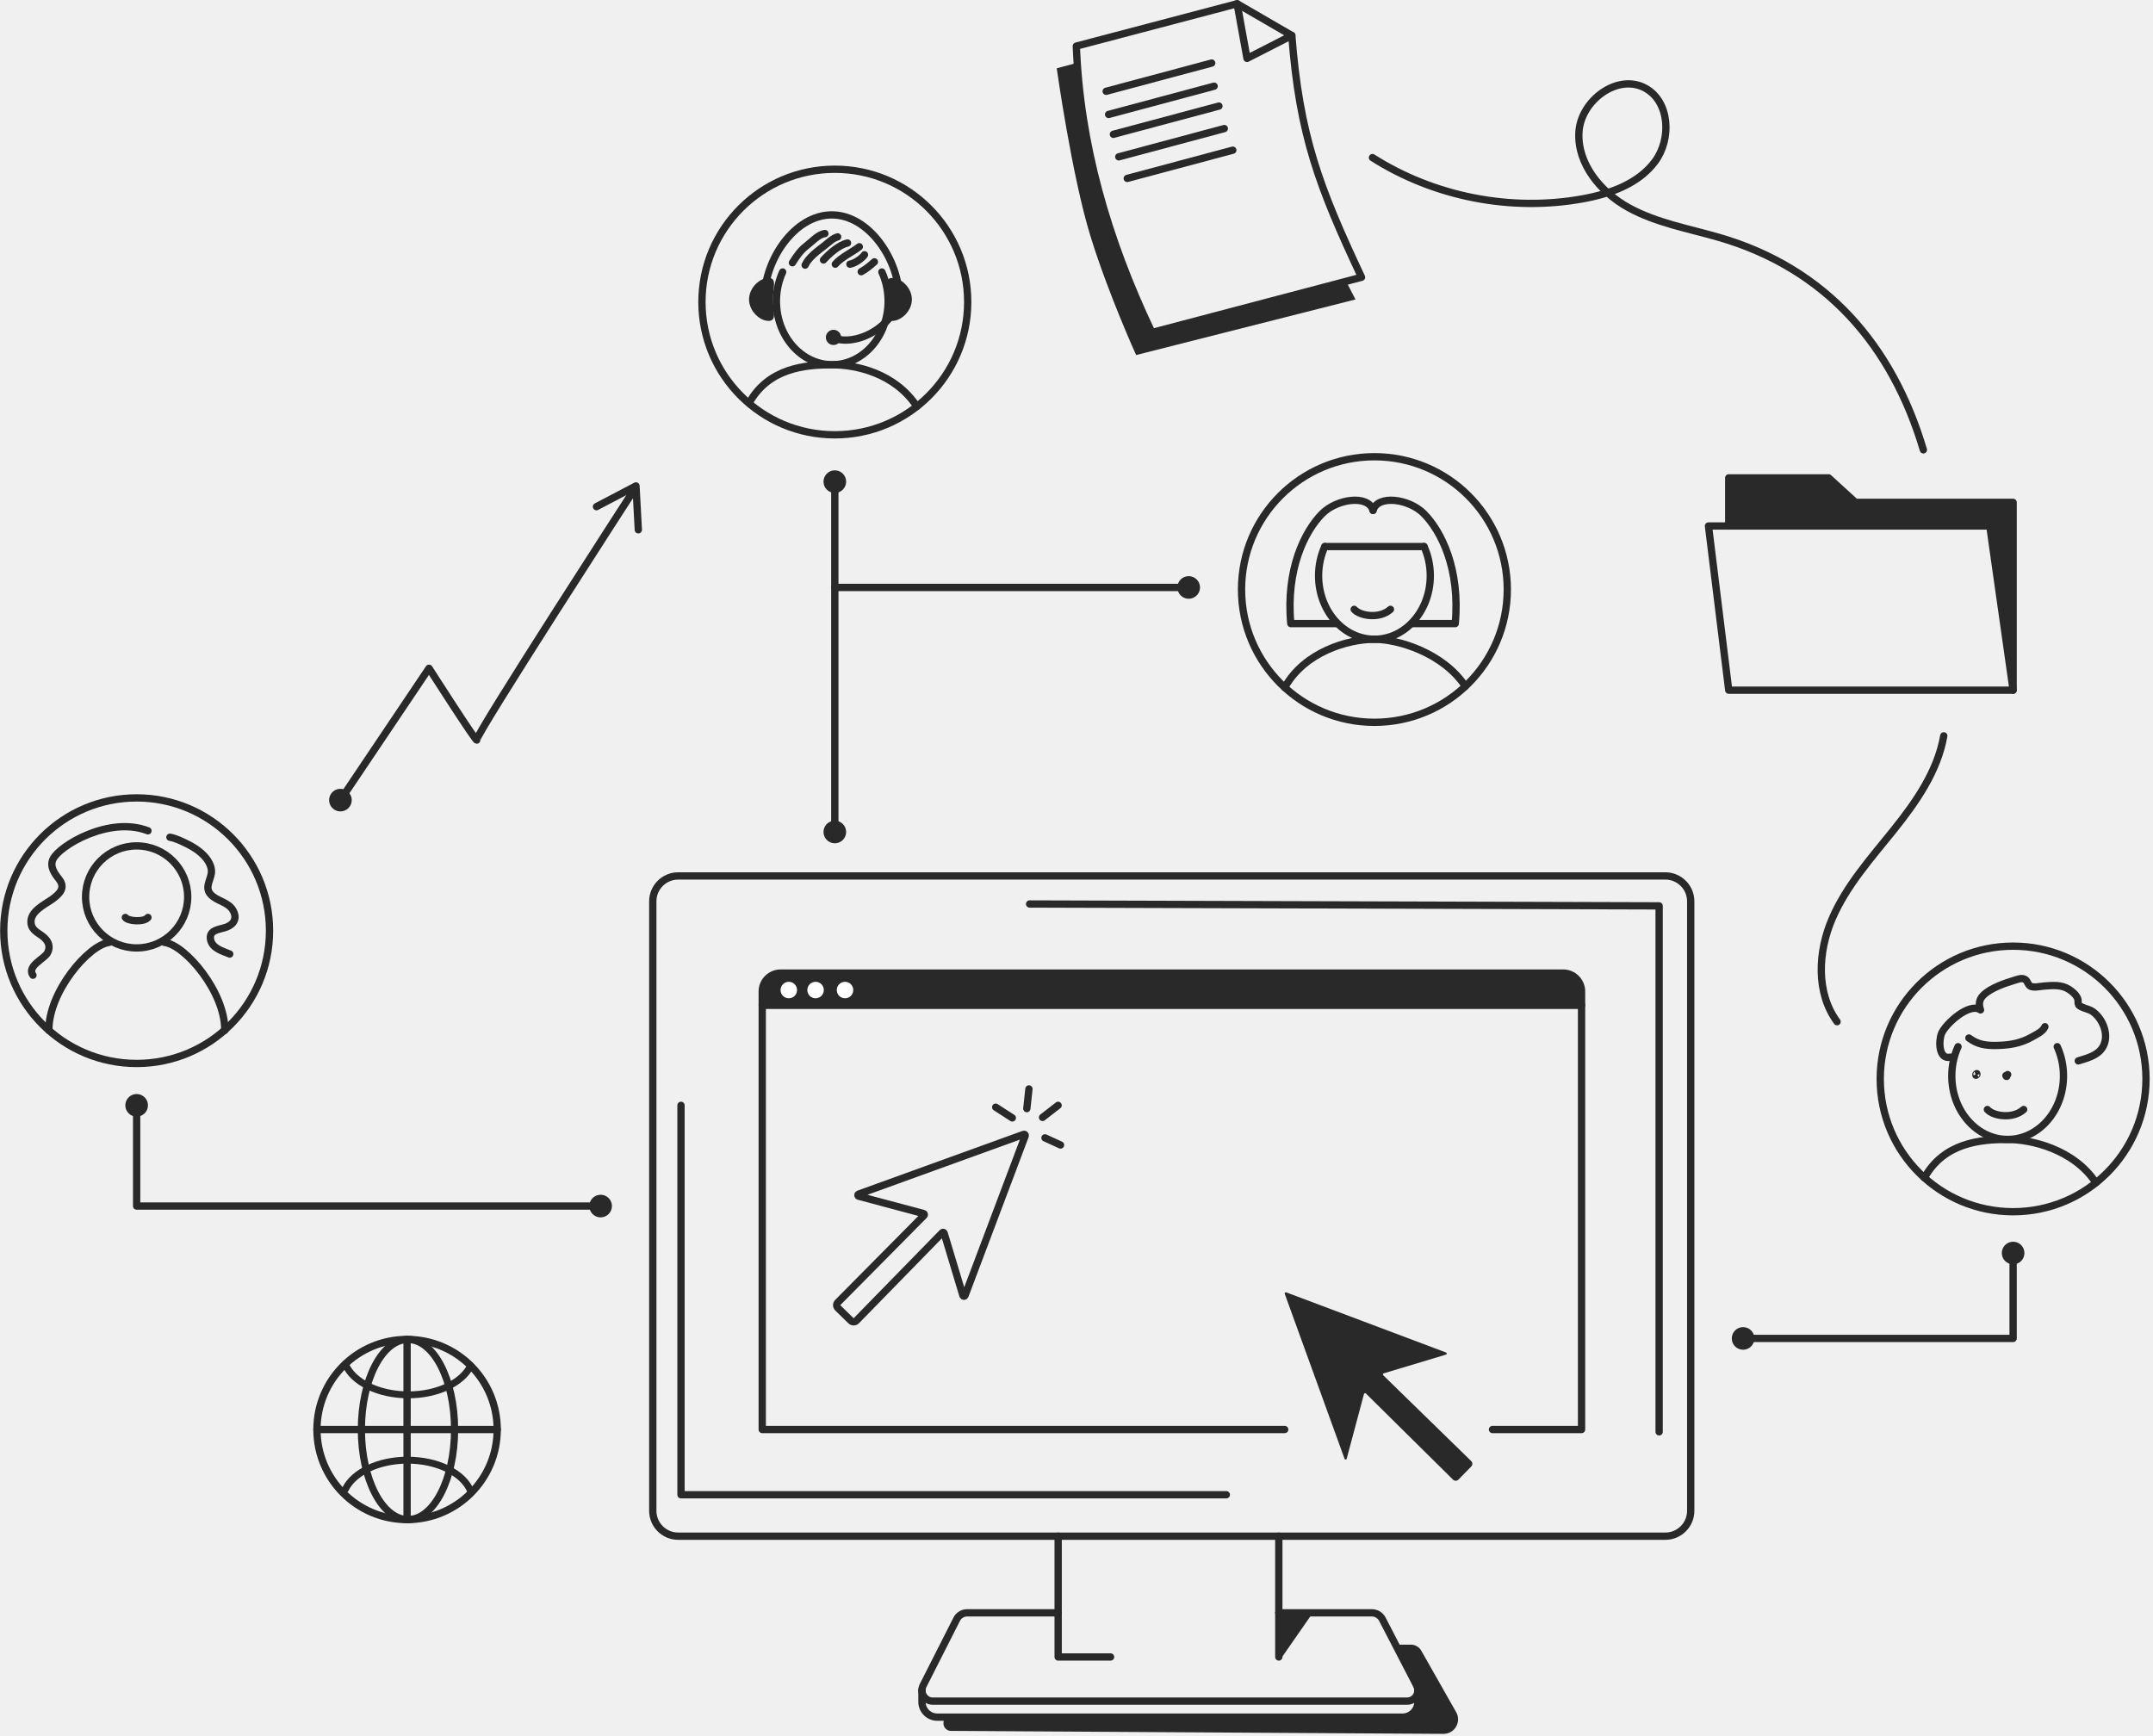
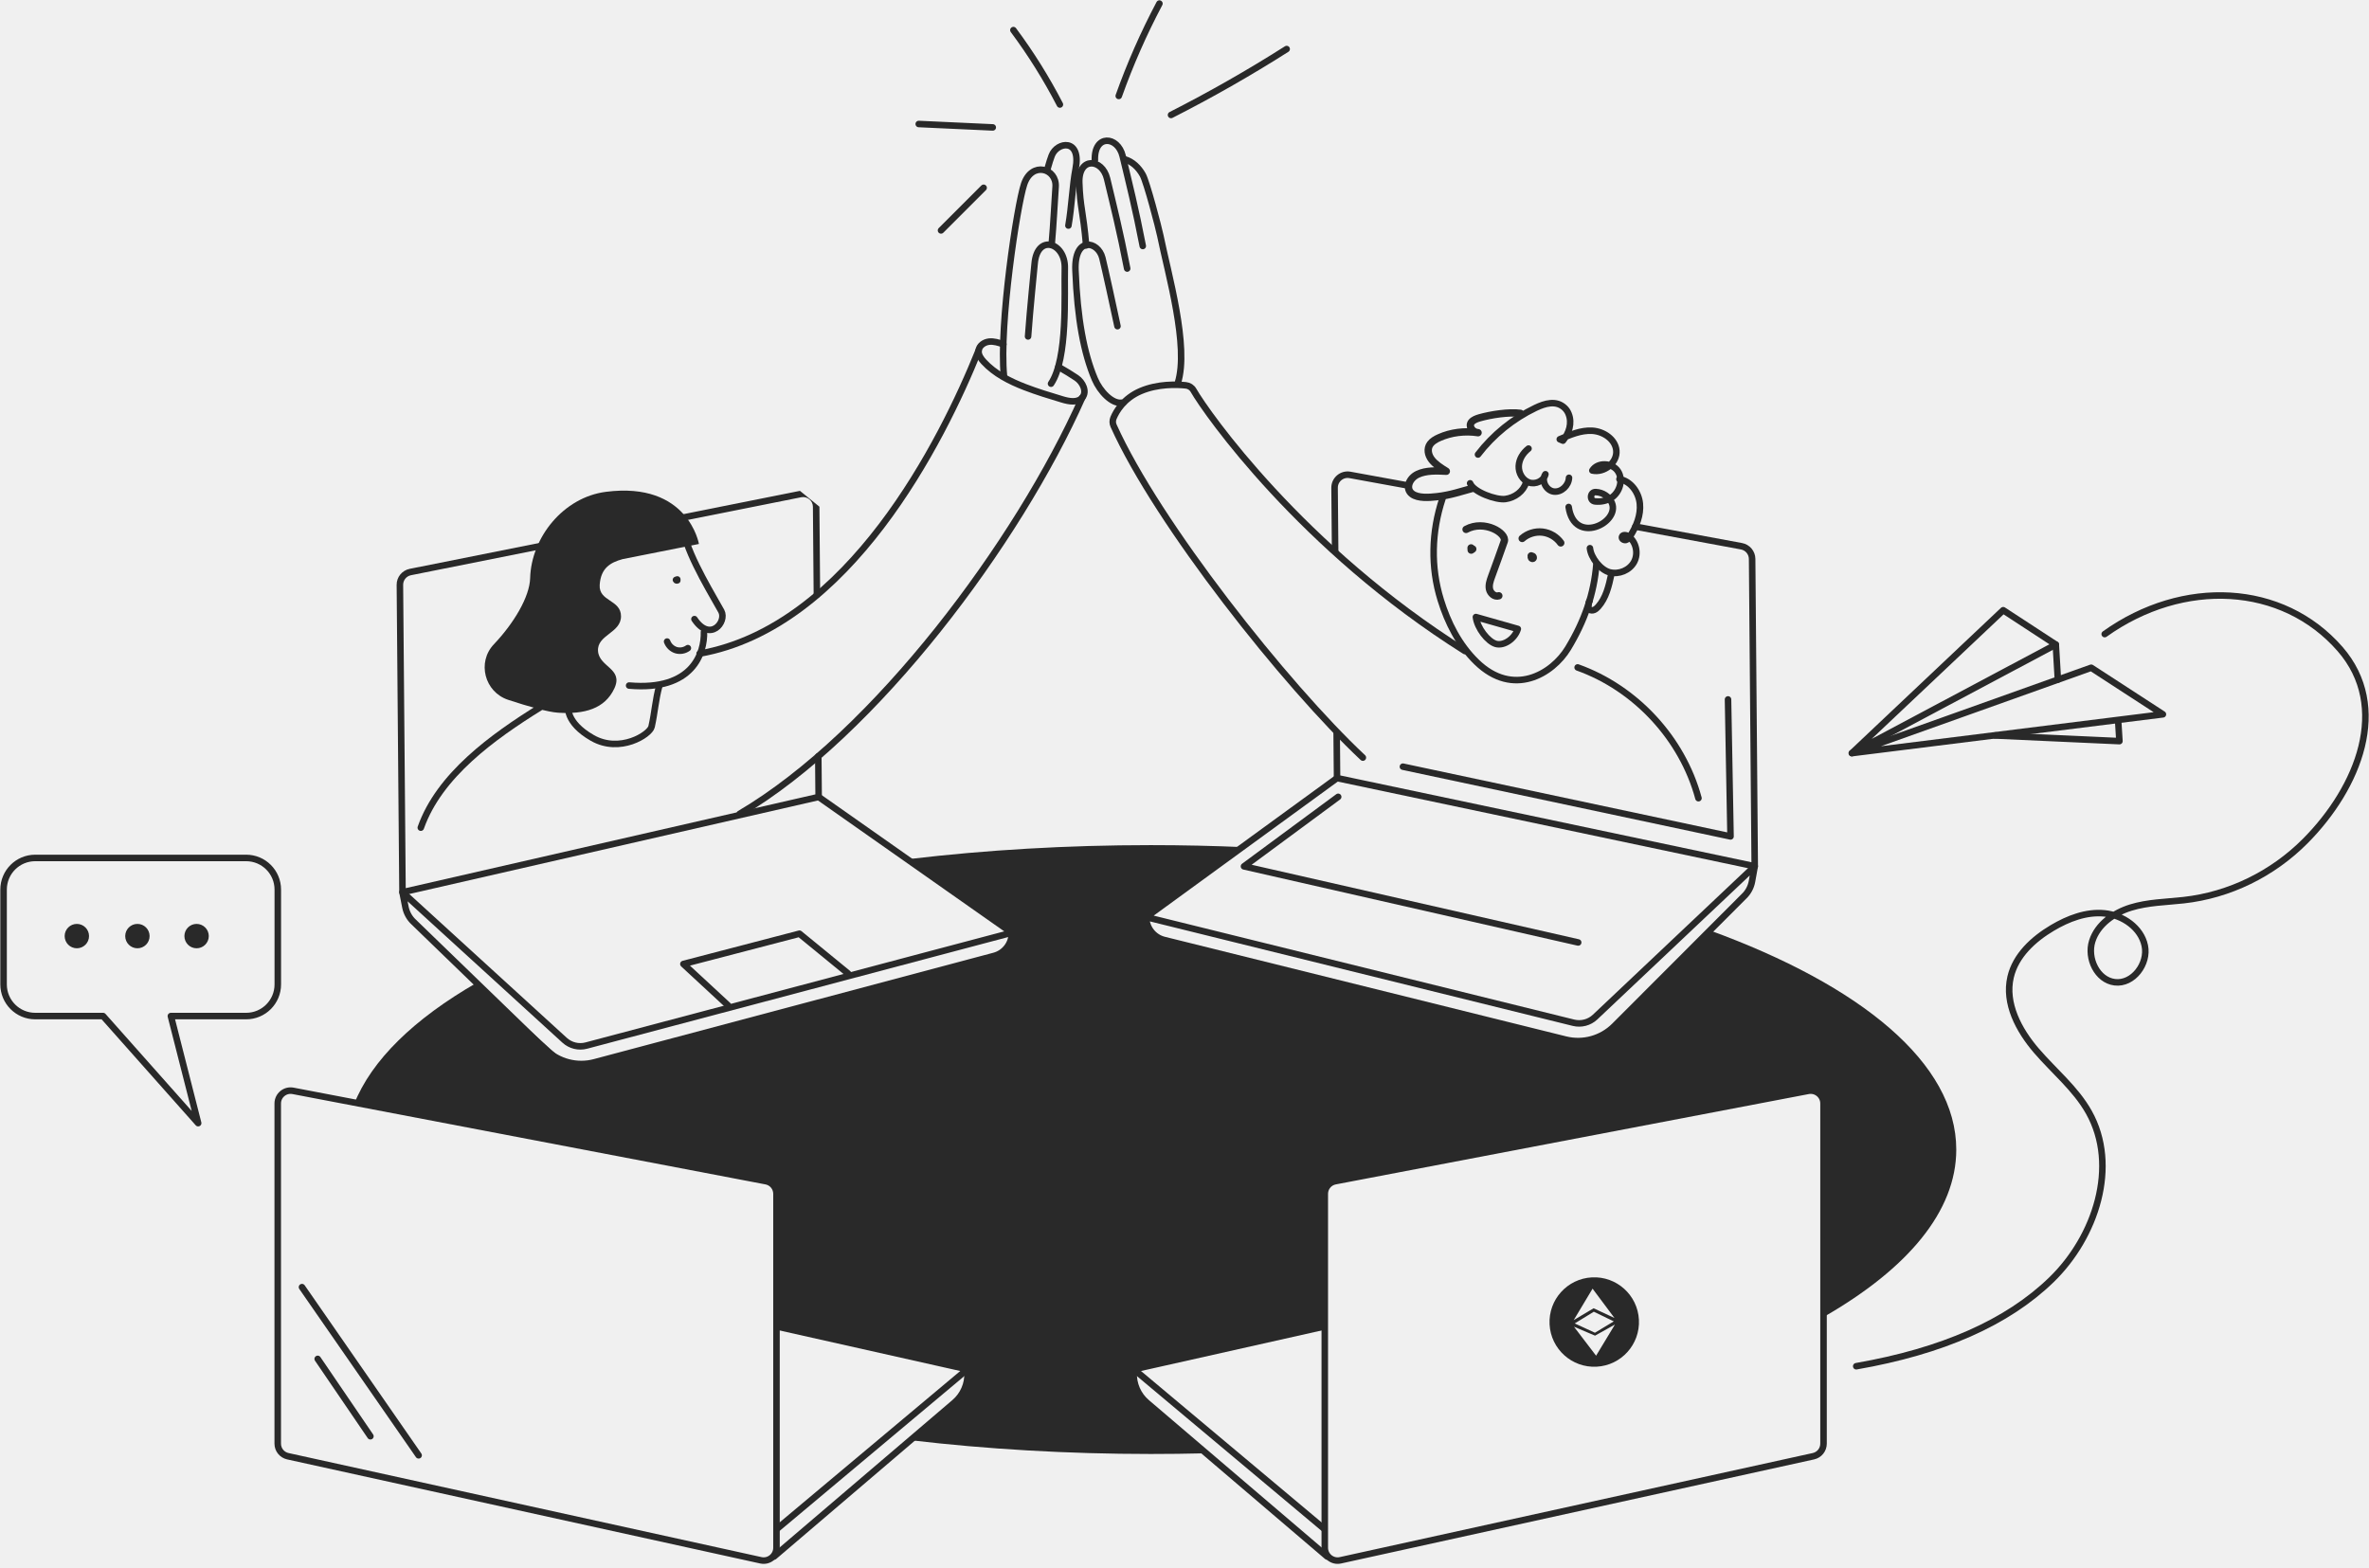
- <svg xmlns="http://www.w3.org/2000/svg" width="573" height="462" viewBox="0 0 573 462" fill="none">
-   <path d="M341.041 441.29L349.387 429.284H340.892L341.041 441.29Z" fill="#292929" />
-   <path d="M460.084 140.003V127.195H486.669L493.816 133.716H535.772V179.692L529.558 140.003H460.084Z" fill="#292929" />
-   <path d="M36.365 252.308C43.87 252.308 49.953 246.229 49.953 238.729C49.953 231.23 43.87 225.15 36.365 225.15C28.861 225.15 22.778 231.23 22.778 238.729C22.778 246.229 28.861 252.308 36.365 252.308Z" stroke="#292929" stroke-width="1.943" stroke-miterlimit="10" stroke-linecap="round" stroke-linejoin="round" />
-   <path d="M378.992 145.462C380.055 147.793 380.657 150.442 380.657 153.246C380.657 162.584 374.003 170.147 365.793 170.147C357.584 170.147 350.929 162.577 350.929 153.246C350.929 150.442 351.532 147.793 352.594 145.462" stroke="#292929" stroke-width="1.943" stroke-miterlimit="10" stroke-linecap="round" stroke-linejoin="round" />
-   <path d="M29.044 250.838C23.491 251.551 12.896 264.042 13.007 274.26" stroke="#292929" stroke-width="1.943" stroke-miterlimit="10" stroke-linecap="round" stroke-linejoin="round" />
-   <path d="M43.785 250.838C49.338 251.551 59.932 264.042 59.822 274.26" stroke="#292929" stroke-width="1.943" stroke-miterlimit="10" stroke-linecap="round" stroke-linejoin="round" />
-   <path d="M352.594 145.469H378.986" stroke="#292929" stroke-width="1.943" stroke-miterlimit="10" stroke-linecap="round" stroke-linejoin="round" />
-   <path d="M365.417 135.853C364.232 131.65 355.905 132.667 351.894 136.707C347.21 141.428 342.195 151.536 343.536 165.983H355.575" stroke="#292929" stroke-width="1.943" stroke-miterlimit="10" stroke-linecap="round" stroke-linejoin="round" />
-   <path d="M365.417 135.853C366.603 131.65 374.929 132.667 378.94 136.707C383.625 141.428 388.64 151.536 387.299 165.983H375.908" stroke="#292929" stroke-width="1.943" stroke-miterlimit="10" stroke-linecap="round" stroke-linejoin="round" />
-   <path d="M360.402 162.189C361.905 163.943 367.173 164.818 370.057 162.189" stroke="#292929" stroke-width="1.943" stroke-miterlimit="10" stroke-linecap="round" stroke-linejoin="round" />
-   <path d="M341.91 182.981C347.126 173.598 358.588 170.147 365.787 170.147C372.124 170.147 384.117 173.793 389.994 182.671" stroke="#292929" stroke-width="1.943" stroke-miterlimit="10" stroke-linecap="round" stroke-linejoin="round" />
-   <path d="M547.513 278.593C548.575 280.924 549.178 283.572 549.178 286.376C549.178 295.714 542.523 303.277 534.314 303.277C526.104 303.277 519.45 295.707 519.45 286.376C519.45 283.572 520.052 280.924 521.115 278.593" stroke="#292929" stroke-width="1.943" stroke-miterlimit="10" stroke-linecap="round" stroke-linejoin="round" />
-   <path d="M528.923 295.312C530.426 297.067 535.694 297.941 538.577 295.312" stroke="#292929" stroke-width="1.943" stroke-miterlimit="10" stroke-linecap="round" stroke-linejoin="round" />
-   <path d="M512.16 313.489C517.376 304.106 527.108 303.277 534.307 303.277C540.644 303.277 551.938 305.932 557.815 314.81" stroke="#292929" stroke-width="1.943" stroke-miterlimit="10" stroke-linecap="round" stroke-linejoin="round" />
-   <path d="M234.699 72.393C235.761 74.724 236.364 77.372 236.364 80.176C236.364 89.514 229.709 97.077 221.5 97.077C213.29 97.077 206.636 89.507 206.636 80.176C206.636 77.372 207.238 74.724 208.301 72.393" stroke="#292929" stroke-width="1.943" stroke-miterlimit="10" stroke-linecap="round" stroke-linejoin="round" />
-   <path d="M199.352 107.296C204.568 97.913 214.301 97.084 221.5 97.084C227.837 97.084 238.146 99.305 244.023 108.189" stroke="#292929" stroke-width="1.943" stroke-miterlimit="10" stroke-linecap="round" stroke-linejoin="round" />
-   <path d="M33.359 244.195C34.02 245.198 38.381 245.529 39.379 244.195" stroke="#292929" stroke-width="1.943" stroke-miterlimit="10" stroke-linecap="round" stroke-linejoin="round" />
-   <path d="M519.113 281.377C515.892 282.122 515.938 277.025 516.715 275.083C517.687 272.635 524.128 266.697 527.096 268.802C526.564 267.345 526.7 266.036 527.841 264.91C529.836 262.928 533.633 261.672 536.258 260.875C537.152 260.604 538.111 260.196 538.947 260.694C539.614 261.089 539.692 262.086 540.34 262.468C541.202 262.98 543.126 262.514 544.033 262.449C546.333 262.287 548.588 262.041 550.61 263.317C551.536 263.9 552.56 264.787 552.975 265.823C553.105 266.153 553.04 267.189 553.137 267.351C553.655 268.238 555.832 268.484 556.889 269.203C559.772 271.184 561.619 275.905 559.416 279.033C558.003 281.034 555.34 281.681 553.111 282.374" stroke="#292929" stroke-width="1.943" stroke-miterlimit="10" stroke-linecap="round" stroke-linejoin="round" />
-   <path d="M523.998 276.281C526.363 278.016 528.495 278.34 531.573 278.262C534.858 278.178 537.8 277.699 540.683 276.061C541.772 275.439 543.722 274.578 544.234 273.276" stroke="#292929" stroke-width="1.943" stroke-miterlimit="10" stroke-linecap="round" stroke-linejoin="round" />
-   <path d="M526.11 285.761C525.91 285.858 525.8 285.942 525.871 286.195C526.097 286.104 526.214 285.942 526.11 285.761Z" stroke="#292929" stroke-width="1.943" stroke-miterlimit="10" stroke-linecap="round" stroke-linejoin="round" />
-   <path d="M534.326 286.013C534.151 286.201 533.99 286.208 533.977 286.499C534.009 286.57 533.854 286.298 533.841 286.279C533.86 286.363 533.964 286.493 534.074 286.512" stroke="#292929" stroke-width="1.943" stroke-miterlimit="10" stroke-linecap="round" stroke-linejoin="round" />
-   <path d="M39.378 221.135C29.044 217.127 15.793 225.144 14.121 228.653C13.169 230.648 14.536 232.526 15.683 233.963C17.477 236.21 16.071 237.81 13.804 239.416C11.814 240.821 7.965 242.589 8.251 245.665C8.445 247.788 10.428 248.326 11.762 249.563C12.974 250.683 13.486 252.056 12.631 253.649C11.775 255.235 7.052 257.159 8.769 259.574" stroke="#292929" stroke-width="1.943" stroke-miterlimit="10" stroke-linecap="round" stroke-linejoin="round" />
-   <path d="M45.223 222.845C46.914 223.156 48.404 223.958 49.519 224.477C51.236 225.273 52.94 226.374 54.269 227.747C55.409 228.932 56.491 230.706 56.251 232.416C55.973 234.404 54.456 236.21 56.025 238.01C57.683 239.908 60.722 240.005 62.038 242.355C63.191 244.415 62.258 246.034 60.223 246.785C58.551 247.4 55.804 247.445 55.986 249.725C56.193 252.347 59.161 253.111 61.143 253.934" stroke="#292929" stroke-width="1.943" stroke-miterlimit="10" stroke-linecap="round" stroke-linejoin="round" />
-   <path d="M205.735 79.639C205.735 82.799 206.836 85.415 204.549 85.415C202.262 85.415 199.352 82.857 199.352 79.697C199.352 76.537 202.262 73.979 204.549 73.979C206.836 73.979 205.735 76.485 205.735 79.639Z" fill="#292929" />
-   <path d="M236.305 79.755C236.305 76.595 235.204 73.979 237.491 73.979C239.778 73.979 242.688 76.537 242.688 79.697C242.688 82.857 239.778 85.415 237.491 85.415C235.197 85.415 236.305 82.915 236.305 79.755Z" fill="#292929" />
-   <path d="M203.402 79.697C203.402 69.213 211.45 57.201 221.383 57.201C231.316 57.201 239.364 69.213 239.364 79.697" stroke="#292929" stroke-width="1.941" stroke-miterlimit="10" stroke-linecap="round" stroke-linejoin="round" />
-   <path d="M222.556 90.2C226.651 91.372 233.26 89.365 237.271 83.932" stroke="#292929" stroke-width="1.943" stroke-miterlimit="10" stroke-linecap="round" stroke-linejoin="round" />
-   <path d="M221.824 91.832C222.944 91.832 223.852 90.925 223.852 89.805C223.852 88.686 222.944 87.778 221.824 87.778C220.704 87.778 219.796 88.686 219.796 89.805C219.796 90.925 220.704 91.832 221.824 91.832Z" fill="#292929" />
-   <path d="M219.543 62.168C217.754 62.394 216.141 64.285 214.748 65.347C213.005 66.681 212.027 68.151 210.893 69.938" stroke="#292929" stroke-width="1.943" stroke-miterlimit="10" stroke-linecap="round" stroke-linejoin="round" />
-   <path d="M222.932 63.048C221.714 63.34 220.45 64.583 219.478 65.341C217.683 66.746 215.24 68.449 214.275 70.567" stroke="#292929" stroke-width="1.943" stroke-miterlimit="10" stroke-linecap="round" stroke-linejoin="round" />
-   <path d="M225.562 64.68C223.327 65.172 220.664 67.516 219.167 69.194" stroke="#292929" stroke-width="1.943" stroke-miterlimit="10" stroke-linecap="round" stroke-linejoin="round" />
-   <path d="M228.698 65.677C226.709 67.206 223.942 68.423 222.303 70.314" stroke="#292929" stroke-width="1.943" stroke-miterlimit="10" stroke-linecap="round" stroke-linejoin="round" />
-   <path d="M230.079 67.808C229.405 68.831 227.422 70.146 226.191 70.314" stroke="#292929" stroke-width="1.943" stroke-miterlimit="10" stroke-linecap="round" stroke-linejoin="round" />
-   <path d="M232.716 69.692C231.698 70.612 230.403 71.68 229.204 72.321" stroke="#292929" stroke-width="1.943" stroke-miterlimit="10" stroke-linecap="round" stroke-linejoin="round" />
-   <path d="M443.205 408.886H180.497C176.758 408.886 173.732 405.862 173.732 402.126V239.908C173.732 236.171 176.758 233.147 180.497 233.147H443.205C446.943 233.147 449.969 236.171 449.969 239.908V402.126C449.969 405.856 446.943 408.886 443.205 408.886Z" stroke="#292929" stroke-width="1.943" stroke-miterlimit="10" stroke-linecap="round" stroke-linejoin="round" />
-   <path d="M181.242 294.205V397.852H326.371" stroke="#292929" stroke-width="1.943" stroke-miterlimit="10" stroke-linecap="round" stroke-linejoin="round" />
-   <path d="M274.023 240.614L441.559 241.112V381.106" stroke="#292929" stroke-width="1.943" stroke-miterlimit="10" stroke-linecap="round" stroke-linejoin="round" />
-   <path d="M281.617 408.886V441.031H295.568" stroke="#292929" stroke-width="1.943" stroke-miterlimit="10" stroke-linecap="round" stroke-linejoin="round" />
-   <path d="M340.341 408.886V441.031" stroke="#292929" stroke-width="1.943" stroke-miterlimit="10" stroke-linecap="round" stroke-linejoin="round" />
-   <path d="M340.341 429.284H365.126C366.292 429.284 367.355 429.932 367.893 430.968L377.029 448.601C378.02 450.511 376.634 452.784 374.482 452.784H248.241C246.103 452.784 244.716 450.53 245.681 448.62L254.617 430.987C255.148 429.938 256.224 429.278 257.397 429.278H281.624" stroke="#292929" stroke-width="1.943" stroke-miterlimit="10" stroke-linecap="round" stroke-linejoin="round" />
-   <path d="M245.37 449.773V452.985C245.37 455.225 247.191 457.045 249.433 457.045H373.29C375.532 457.045 377.353 455.225 377.353 452.985V449.773" stroke="#292929" stroke-width="1.943" stroke-miterlimit="10" stroke-linecap="round" stroke-linejoin="round" />
-   <path d="M251.299 457.051L251.105 458.45C250.943 459.635 251.863 460.69 253.055 460.703L384.156 461.5C387.13 461.519 389.016 458.314 387.545 455.724L378.26 439.36C377.696 438.363 376.64 437.754 375.5 437.754H371.398L377.346 451.741L376.018 456.585L251.299 457.051Z" fill="#292929" />
-   <path d="M36.365 283.061C55.897 283.061 71.731 267.237 71.731 247.717C71.731 228.198 55.897 212.374 36.365 212.374C16.834 212.374 1 228.198 1 247.717C1 267.237 16.834 283.061 36.365 283.061Z" stroke="#292929" stroke-width="1.943" stroke-miterlimit="10" stroke-linecap="round" stroke-linejoin="round" />
-   <path d="M222.18 115.733C241.712 115.733 257.546 99.909 257.546 80.39C257.546 60.87 241.712 45.047 222.18 45.047C202.648 45.047 186.815 60.87 186.815 80.39C186.815 99.909 202.648 115.733 222.18 115.733Z" stroke="#292929" stroke-width="1.943" stroke-miterlimit="10" stroke-linecap="round" stroke-linejoin="round" />
-   <path d="M365.787 192.254C385.319 192.254 401.152 176.431 401.152 156.911C401.152 137.391 385.319 121.568 365.787 121.568C346.255 121.568 330.421 137.391 330.421 156.911C330.421 176.431 346.255 192.254 365.787 192.254Z" stroke="#292929" stroke-width="1.943" stroke-miterlimit="10" stroke-linecap="round" stroke-linejoin="round" />
-   <path d="M535.772 322.522C555.303 322.522 571.137 306.699 571.137 287.179C571.137 267.659 555.303 251.836 535.772 251.836C516.24 251.836 500.406 267.659 500.406 287.179C500.406 306.699 516.24 322.522 535.772 322.522Z" stroke="#292929" stroke-width="1.943" stroke-miterlimit="10" stroke-linecap="round" stroke-linejoin="round" />
-   <path d="M36.365 294.205V321.014H159.847" stroke="#292929" stroke-width="1.943" stroke-miterlimit="10" stroke-linecap="round" stroke-linejoin="round" />
-   <path d="M222.18 128.199V221.446" stroke="#292929" stroke-width="1.943" stroke-miterlimit="10" stroke-linecap="round" stroke-linejoin="round" />
-   <path d="M222.18 156.361H316.361" stroke="#292929" stroke-width="1.943" stroke-miterlimit="10" stroke-linecap="round" stroke-linejoin="round" />
-   <path d="M535.772 331.685V356.247H463.907" stroke="#292929" stroke-width="1.943" stroke-miterlimit="10" stroke-linecap="round" stroke-linejoin="round" />
-   <path d="M362.359 73.798L306.57 88.497C294.589 63.392 287.423 38.014 286.457 12.274L329.242 1L343.802 9.444C345.862 36.078 351.007 49.618 362.359 73.798Z" stroke="#292929" stroke-width="1.943" stroke-miterlimit="10" stroke-linecap="round" stroke-linejoin="round" />
-   <path d="M329.248 1L331.879 15.544L343.808 9.444" stroke="#292929" stroke-width="1.943" stroke-miterlimit="10" stroke-linecap="round" stroke-linejoin="round" />
-   <path d="M460.084 140.003V127.195H486.669L493.816 133.716H535.772V183.7" stroke="#292929" stroke-width="1.943" stroke-miterlimit="10" stroke-linecap="round" stroke-linejoin="round" />
-   <path d="M535.772 183.7L529.558 140.003H454.693L460.084 183.7H535.772Z" stroke="#292929" stroke-width="1.943" stroke-miterlimit="10" stroke-linecap="round" stroke-linejoin="round" />
-   <path d="M463.907 359.258C465.571 359.258 466.92 357.91 466.92 356.247C466.92 354.584 465.571 353.236 463.907 353.236C462.243 353.236 460.894 354.584 460.894 356.247C460.894 357.91 462.243 359.258 463.907 359.258Z" fill="#292929" />
-   <path d="M316.361 159.372C318.025 159.372 319.374 158.024 319.374 156.361C319.374 154.698 318.025 153.349 316.361 153.349C314.697 153.349 313.348 154.698 313.348 156.361C313.348 158.024 314.697 159.372 316.361 159.372Z" fill="#292929" />
-   <path d="M222.18 131.21C223.844 131.21 225.193 129.862 225.193 128.199C225.193 126.536 223.844 125.188 222.18 125.188C220.516 125.188 219.167 126.536 219.167 128.199C219.167 129.862 220.516 131.21 222.18 131.21Z" fill="#292929" />
-   <path d="M222.18 224.457C223.844 224.457 225.193 223.109 225.193 221.446C225.193 219.783 223.844 218.435 222.18 218.435C220.516 218.435 219.167 219.783 219.167 221.446C219.167 223.109 220.516 224.457 222.18 224.457Z" fill="#292929" />
-   <path d="M159.847 324.025C161.511 324.025 162.86 322.677 162.86 321.014C162.86 319.351 161.511 318.002 159.847 318.002C158.183 318.002 156.834 319.351 156.834 321.014C156.834 322.677 158.183 324.025 159.847 324.025Z" fill="#292929" />
-   <path d="M90.599 215.974C92.263 215.974 93.612 214.626 93.612 212.963C93.612 211.3 92.263 209.952 90.599 209.952C88.935 209.952 87.586 211.3 87.586 212.963C87.586 214.626 88.935 215.974 90.599 215.974Z" fill="#292929" />
-   <path d="M36.365 297.216C38.029 297.216 39.378 295.868 39.378 294.205C39.378 292.542 38.029 291.194 36.365 291.194C34.701 291.194 33.352 292.542 33.352 294.205C33.352 295.868 34.701 297.216 36.365 297.216Z" fill="#292929" />
-   <path d="M535.772 336.529C537.436 336.529 538.784 335.181 538.784 333.518C538.784 331.855 537.436 330.507 535.772 330.507C534.108 330.507 532.759 331.855 532.759 333.518C532.759 335.181 534.108 336.529 535.772 336.529Z" fill="#292929" />
-   <path d="M90.6 212.963L114.179 177.872C114.179 177.872 127.222 198.257 126.885 196.923C126.548 195.589 168.406 130.912 168.406 130.912" stroke="#292929" stroke-width="1.943" stroke-miterlimit="10" stroke-linecap="round" stroke-linejoin="round" />
-   <path d="M158.745 134.855L169.261 129.338L169.883 141.014" stroke="#292929" stroke-width="1.943" stroke-miterlimit="10" stroke-linecap="round" stroke-linejoin="round" />
-   <path d="M294.395 24.299L322.484 16.781" stroke="#292929" stroke-width="1.943" stroke-miterlimit="10" stroke-linecap="round" stroke-linejoin="round" />
-   <path d="M295.043 30.464L323.132 22.939" stroke="#292929" stroke-width="1.943" stroke-miterlimit="10" stroke-linecap="round" stroke-linejoin="round" />
-   <path d="M296.319 35.748L324.408 28.23" stroke="#292929" stroke-width="1.943" stroke-miterlimit="10" stroke-linecap="round" stroke-linejoin="round" />
-   <path d="M297.751 41.744L325.84 34.219" stroke="#292929" stroke-width="1.943" stroke-miterlimit="10" stroke-linecap="round" stroke-linejoin="round" />
-   <path d="M300.006 47.488L328.101 39.97" stroke="#292929" stroke-width="1.943" stroke-miterlimit="10" stroke-linecap="round" stroke-linejoin="round" />
-   <path d="M341.909 380.491H202.864V267.526H420.915V380.491H397.213" stroke="#292929" stroke-width="1.943" stroke-miterlimit="10" stroke-linecap="round" stroke-linejoin="round" />
-   <path d="M416.016 259.004H207.757C205.055 259.004 202.864 261.193 202.864 263.893V267.526H420.915V263.893C420.915 261.193 418.725 259.004 416.016 259.004Z" fill="#292929" stroke="#292929" stroke-width="1.943" stroke-miterlimit="10" stroke-linecap="round" stroke-linejoin="round" />
-   <path d="M209.934 265.713C211.147 265.713 212.13 264.73 212.13 263.517C212.13 262.305 211.147 261.322 209.934 261.322C208.721 261.322 207.737 262.305 207.737 263.517C207.737 264.73 208.721 265.713 209.934 265.713Z" fill="white" />
-   <path d="M217.055 265.713C218.268 265.713 219.251 264.73 219.251 263.517C219.251 262.305 218.268 261.322 217.055 261.322C215.842 261.322 214.858 262.305 214.858 263.517C214.858 264.73 215.842 265.713 217.055 265.713Z" fill="white" />
-   <path d="M224.895 265.713C226.108 265.713 227.092 264.73 227.092 263.517C227.092 262.305 226.108 261.322 224.895 261.322C223.682 261.322 222.698 262.305 222.698 263.517C222.698 264.73 223.682 265.713 224.895 265.713Z" fill="white" />
-   <path d="M342.337 343.989C342.084 343.892 341.838 344.138 341.929 344.39L357.843 388.294C357.94 388.573 358.335 388.553 358.406 388.268L363.013 371.03C363.065 370.81 363.344 370.733 363.506 370.888L386.709 393.837C387.111 394.232 387.752 394.226 388.148 393.824L391.569 390.321C391.958 389.92 391.951 389.279 391.549 388.89L368.119 366.038C367.957 365.882 368.029 365.611 368.242 365.546L384.843 360.553C385.109 360.475 385.122 360.1 384.862 359.996L342.337 343.989Z" fill="#292929" />
-   <path d="M272.844 302.338C272.941 302.086 272.695 301.84 272.442 301.93L228.511 317.834C228.232 317.931 228.251 318.326 228.536 318.397L245.785 323.002C246.005 323.053 246.083 323.332 245.928 323.494L222.964 346.683C222.569 347.084 222.575 347.725 222.977 348.12L226.482 351.539C226.884 351.928 227.526 351.921 227.914 351.52L250.781 328.104C250.936 327.942 251.208 328.014 251.273 328.227L256.269 344.818C256.347 345.083 256.723 345.096 256.826 344.837L272.844 302.338Z" stroke="#292929" stroke-width="1.943" stroke-miterlimit="10" stroke-linecap="round" stroke-linejoin="round" />
-   <path d="M108.34 404.464C121.588 404.464 132.328 393.731 132.328 380.491C132.328 367.252 121.588 356.519 108.34 356.519C95.093 356.519 84.353 367.252 84.353 380.491C84.353 393.731 95.093 404.464 108.34 404.464Z" stroke="#292929" stroke-width="1.943" stroke-miterlimit="10" stroke-linecap="round" stroke-linejoin="round" />
-   <path d="M108.34 356.525V404.464" stroke="#292929" stroke-width="1.943" stroke-miterlimit="10" stroke-linecap="round" stroke-linejoin="round" />
-   <path d="M84.353 380.491H132.328" stroke="#292929" stroke-width="1.943" stroke-miterlimit="10" stroke-linecap="round" stroke-linejoin="round" />
-   <path d="M125.259 363.499C123.114 367.993 116.505 371.264 108.684 371.264C100.597 371.264 93.8 367.767 91.902 363.04" stroke="#292929" stroke-width="1.84" stroke-miterlimit="10" stroke-linecap="round" stroke-linejoin="round" />
-   <path d="M91.902 396.415C94.047 391.921 100.656 388.65 108.477 388.65C116.563 388.65 123.36 392.147 125.259 396.874" stroke="#292929" stroke-width="1.84" stroke-miterlimit="10" stroke-linecap="round" stroke-linejoin="round" />
-   <path d="M108.58 404.464C115.43 404.464 120.982 393.731 120.982 380.491C120.982 367.252 115.43 356.519 108.58 356.519C101.731 356.519 96.178 367.252 96.178 380.491C96.178 393.731 101.731 404.464 108.58 404.464Z" stroke="#292929" stroke-width="1.911" stroke-miterlimit="10" stroke-linecap="round" stroke-linejoin="round" />
-   <path d="M264.99 294.697L269.416 297.553" stroke="#292929" stroke-width="1.943" stroke-miterlimit="10" stroke-linecap="round" stroke-linejoin="round" />
-   <path d="M273.841 289.84L273.278 295.079" stroke="#292929" stroke-width="1.943" stroke-miterlimit="10" stroke-linecap="round" stroke-linejoin="round" />
-   <path d="M277.464 297.417L281.604 294.205" stroke="#292929" stroke-width="1.943" stroke-miterlimit="10" stroke-linecap="round" stroke-linejoin="round" />
-   <path d="M278.112 302.863L282.252 304.76" stroke="#292929" stroke-width="1.943" stroke-miterlimit="10" stroke-linecap="round" stroke-linejoin="round" />
-   <path d="M286.457 16.781L281.241 18.18C281.241 18.18 285.252 46.879 290.274 63.048C295.017 78.344 302.371 94.5 302.371 94.5L360.752 79.704L358.257 74.886L306.563 88.504L299.028 71.013L294.382 57.603L290.896 44.755L287.637 26.708L286.457 16.781Z" fill="#292929" />
-   <path d="M365.268 41.945C381.681 52.39 402.085 56.392 421.232 52.921C428.515 51.6 436.077 48.919 440.483 42.968C444.883 37.017 444.416 27.135 437.963 23.509C430.582 19.371 420.688 26.747 420.215 35.191C419.736 43.635 426.034 51.192 433.446 55.278C440.859 59.357 449.373 60.827 457.498 63.184C485.963 71.441 503.614 91.903 511.888 119.729" stroke="#292929" stroke-width="1.943" stroke-miterlimit="10" stroke-linecap="round" stroke-linejoin="round" />
-   <path d="M517.318 195.855C515.665 205.296 509.944 213.481 503.95 220.96C497.95 228.44 491.419 235.712 487.622 244.512C483.825 253.312 483.248 264.217 488.918 271.942" stroke="#292929" stroke-width="1.943" stroke-miterlimit="10" stroke-linecap="round" stroke-linejoin="round" />
+ <svg xmlns="http://www.w3.org/2000/svg" width="662" height="438" viewBox="0 0 662 438" fill="none">
+   <path d="M212.623 436.093L80.429 407.002C78.783 406.637 77.611 405.18 77.611 403.492V308.41C77.611 306.157 79.664 304.463 81.874 304.882L214.069 330.136C215.763 330.457 216.983 331.939 216.983 333.664V432.583C216.983 434.879 214.864 436.585 212.623 436.093Z" stroke="#292929" stroke-width="1.822" stroke-miterlimit="10" stroke-linecap="round" stroke-linejoin="round" />
+   <path d="M373.095 153.955L372.937 136.346C372.919 134.063 374.983 132.326 377.23 132.733L393.442 135.69" stroke="#292929" stroke-width="1.822" stroke-miterlimit="10" stroke-linecap="round" stroke-linejoin="round" />
+   <path d="M456.999 147.179L486.63 152.668C488.349 152.983 489.606 154.471 489.618 156.22L490.346 242.115L373.629 217.469L373.52 204.766" stroke="#292929" stroke-width="1.822" stroke-miterlimit="10" stroke-linecap="round" stroke-linejoin="round" />
+   <path d="M216.309 435.03L266.726 392.004C269.166 389.921 270.514 386.824 270.375 383.618L270.332 382.701L217.129 370.758" stroke="#292929" stroke-width="1.822" stroke-miterlimit="10" stroke-linecap="round" stroke-linejoin="round" />
+   <path d="M270.338 382.695L217.092 427.331" stroke="#292929" stroke-width="1.822" stroke-miterlimit="10" stroke-linecap="round" stroke-linejoin="round" />
+   <path d="M374.559 436.093L506.754 407.002C508.399 406.637 509.571 405.18 509.571 403.492V308.41C509.571 306.157 507.519 304.463 505.309 304.882L373.114 330.136C371.42 330.457 370.2 331.939 370.2 333.664V432.583C370.194 434.879 372.319 436.585 374.559 436.093Z" stroke="#292929" stroke-width="1.822" stroke-miterlimit="10" stroke-linecap="round" stroke-linejoin="round" />
+   <path d="M370.867 435.03L320.451 392.004C318.01 389.921 316.662 386.824 316.801 383.618L316.844 382.701L370.047 370.758" stroke="#292929" stroke-width="1.822" stroke-miterlimit="10" stroke-linecap="round" stroke-linejoin="round" />
+   <path d="M316.838 382.695L370.084 427.331" stroke="#292929" stroke-width="1.822" stroke-miterlimit="10" stroke-linecap="round" stroke-linejoin="round" />
+   <path d="M320.28 256.324C320.305 259.354 322.381 261.989 325.326 262.718L437.477 290.552C442.389 291.772 447.581 290.327 451.157 286.745L487.304 250.549C488.495 249.426 489.29 247.95 489.581 246.341L490.346 242.115L445.747 284.255C444.138 285.779 441.861 286.374 439.706 285.846L320.28 256.324ZM320.28 256.324L373.623 217.469" stroke="#292929" stroke-width="1.822" stroke-miterlimit="10" stroke-linecap="round" stroke-linejoin="round" />
+   <path fill-rule="evenodd" clip-rule="evenodd" d="M228.981 141.615C228.981 141.616 228.981 141.615 228.981 141.615L229.188 166.213C229.192 166.716 228.788 167.127 228.285 167.131C227.782 167.136 227.371 166.731 227.366 166.228L227.16 141.63C227.146 139.918 225.575 138.639 223.896 138.976L114.852 160.769C113.569 161.024 112.646 162.157 112.659 163.466L112.659 163.468L113.378 248.231L227.846 222.021L227.755 211.362C227.751 210.859 228.155 210.448 228.658 210.443C229.161 210.439 229.572 210.843 229.576 211.346L229.674 222.738C229.677 223.165 229.383 223.538 228.966 223.633L112.68 250.259C112.411 250.321 112.129 250.257 111.912 250.086C111.696 249.915 111.568 249.655 111.566 249.379L110.838 163.485C110.838 163.485 110.838 163.485 110.838 163.485C110.815 161.297 112.357 159.407 114.497 158.982C114.497 158.982 114.497 158.982 114.498 158.982L223.538 137.19" fill="#292929" />
+   <path d="M282.755 260.684C282.779 263.713 280.752 266.379 277.819 267.162L166.154 296.897C161.26 298.203 156.044 296.843 152.406 293.321L115.646 257.745C114.438 256.64 113.618 255.176 113.296 253.573L112.464 249.365L157.774 290.74C159.414 292.234 161.697 292.799 163.84 292.228L282.755 260.684ZM282.755 260.684L228.763 222.739" stroke="#292929" stroke-width="1.822" stroke-miterlimit="10" stroke-linecap="round" stroke-linejoin="round" />
+   <path d="M347.757 236.778C339.165 236.401 330.421 236.207 321.556 236.207C298.118 236.207 275.517 237.561 254.271 240.075L282.755 260.684L282.106 264.527L278.845 267.005L272.19 268.832L166.16 296.897L159.954 297.413L156.171 295.325L133.219 274.674C115.786 284.717 103.824 296.235 98.93 308.635L212.544 329.516L216.2 331.605L217.244 335.388L217.116 369.974L221.033 371.669L269.451 382.501L270.362 385.112L269.057 389.417L254.623 402.551C275.772 405.034 298.251 406.376 321.562 406.376C326.59 406.376 331.581 406.316 336.523 406.194L318.908 390.334L316.82 386.029L318.514 382.112L370.327 370.236L370.199 333.664L372.415 330.694L503.699 305.246L508.921 305.635L509.705 309.418L509.808 367.965C533.106 354.564 546.665 338.527 546.665 321.295C546.665 297.195 520.16 275.439 477.571 259.955L453.07 284.887L448.504 289.453L440.932 291.019L434.666 289.975L325.958 262.961L321.258 259.961L320.87 255.917L347.757 236.778Z" fill="#292929" />
+   <path d="M517.489 210.498L559.781 170.55L574.481 180.156L517.489 210.498Z" stroke="#292929" stroke-width="1.822" stroke-miterlimit="10" stroke-linecap="round" stroke-linejoin="round" />
+   <path d="M517.489 210.498L604.41 199.647L584.372 186.629L517.489 210.498Z" stroke="#292929" stroke-width="1.822" stroke-miterlimit="10" stroke-linecap="round" stroke-linejoin="round" />
+   <path d="M574.481 180.156L575.058 189.95" stroke="#292929" stroke-width="1.822" stroke-miterlimit="10" stroke-linecap="round" stroke-linejoin="round" />
+   <path d="M557.498 205.561L592.26 207.14L591.914 201.621" stroke="#292929" stroke-width="1.822" stroke-miterlimit="10" stroke-linecap="round" stroke-linejoin="round" />
+   <path d="M518.709 381.851C542.724 377.674 560.928 369.659 573.273 357.672C585.617 345.686 592.132 325.855 583.71 310.857C580.013 304.269 573.977 299.381 569.052 293.655C564.128 287.929 560.127 280.418 561.851 273.065C563.254 267.065 568.19 262.505 573.491 259.36C577.918 256.731 582.988 254.775 588.107 255.279C593.225 255.783 598.296 259.275 599.346 264.315C600.396 269.354 596.067 275.159 590.96 274.528C586.024 273.921 583.164 267.818 584.652 263.07C586.139 258.322 590.712 255.116 595.46 253.652C600.208 252.189 605.266 252.134 610.209 251.588C623.027 250.167 635.062 244.228 644.158 235.09C659.137 220.031 668.015 197.583 653.916 181.401C637.849 162.954 610.063 161.563 588.143 177.223" stroke="#292929" stroke-width="1.822" stroke-miterlimit="10" stroke-linecap="round" stroke-linejoin="round" />
+   <path d="M380.843 211.743C359.379 191.614 323.444 146.274 311.185 118.992C310.875 118.306 310.863 117.523 311.154 116.824C311.932 114.96 313.99 111.335 318.739 109.301C323.56 107.237 328.879 107.437 331.386 107.698C332.273 107.789 333.056 108.299 333.499 109.07C337.167 115.482 363.775 153.293 409.376 181.971" stroke="#292929" stroke-width="1.822" stroke-miterlimit="10" stroke-linecap="round" stroke-linejoin="round" />
+   <path d="M403.092 139.346C399.989 148.684 399.77 158.521 402.6 167.672C404.543 173.956 407.627 180.168 412.613 185.02C422.838 194.972 433.804 188.39 438.164 181.206C442.779 173.592 445.444 165.947 446.106 157.604" stroke="#292929" stroke-width="1.826" stroke-miterlimit="10" stroke-linecap="round" stroke-linejoin="round" />
+   <path d="M302.423 111.135C284.553 151.368 244.653 205.13 206.703 227.451" stroke="#292929" stroke-width="1.822" stroke-miterlimit="10" stroke-linecap="round" stroke-linejoin="round" />
+   <path d="M150.882 197.735C137.688 205.932 122.757 216.679 117.589 231.325" stroke="#292929" stroke-width="1.822" stroke-miterlimit="10" stroke-linecap="round" stroke-linejoin="round" />
+   <path d="M392.034 214.281L483.583 233.772L482.884 195.488" stroke="#292929" stroke-width="1.822" stroke-miterlimit="10" stroke-linecap="round" stroke-linejoin="round" />
+   <path d="M287.286 94.036C287.838 86.331 288.955 75.54 289.119 73.676C289.854 65.242 297.742 67.805 297.554 74.958C297.371 82.111 298.471 100.084 293.704 107.237" stroke="#292929" stroke-width="1.822" stroke-miterlimit="10" stroke-linecap="round" stroke-linejoin="round" />
+   <path d="M293.886 68.357C294.438 62.121 294.62 57.355 294.985 52.218C295.349 47.081 288.348 44.962 286.18 51.483C284.189 57.482 279.167 90.636 280.551 105.105" stroke="#292929" stroke-width="1.822" stroke-miterlimit="10" stroke-linecap="round" stroke-linejoin="round" />
+   <path d="M280.375 96.222C279.076 95.779 277.728 95.329 276.368 95.487C275.008 95.645 273.635 96.598 273.471 97.965C273.332 99.143 274.091 100.23 274.892 101.098C277.971 104.444 282.154 106.557 286.399 108.196C289.811 109.514 293.321 110.576 296.831 111.633C298.737 112.21 301.142 112.653 302.429 111.135C303.844 109.471 302.587 106.793 300.765 105.591C298.944 104.389 298.191 103.933 295.762 102.525" stroke="#292929" stroke-width="1.822" stroke-miterlimit="10" stroke-linecap="round" stroke-linejoin="round" />
+   <path d="M312.272 91.164C311.367 86.816 308.768 74.982 308.046 72.085C306.868 67.386 300.152 65.88 300.535 75.583C301.069 89.166 302.866 98.675 305.945 105.968C307.402 109.423 310.796 112.975 313.468 112.55" stroke="#292929" stroke-width="1.822" stroke-miterlimit="10" stroke-linecap="round" stroke-linejoin="round" />
+   <path d="M303.516 68.594C302.678 58.909 301.834 58.053 301.598 51.076C301.349 43.772 308.003 44.251 309.364 49.941C311.252 57.84 312.916 64.404 314.98 75.055" stroke="#292929" stroke-width="1.822" stroke-miterlimit="10" stroke-linecap="round" stroke-linejoin="round" />
+   <path d="M305.957 44.779C305.708 37.475 312.363 37.955 313.723 43.644C315.612 51.544 317.275 58.108 319.34 68.758" stroke="#292929" stroke-width="1.822" stroke-miterlimit="10" stroke-linecap="round" stroke-linejoin="round" />
+   <path d="M314.263 44.518C316.473 45.138 318.234 46.886 319.346 48.896C320.457 50.906 323.796 63.645 324.252 65.898C326.377 76.403 332.364 96.92 329.128 107.067" stroke="#292929" stroke-width="1.822" stroke-miterlimit="10" stroke-linecap="round" stroke-linejoin="round" />
+   <path d="M292.695 47.269C293.272 45.259 293.485 44.591 293.885 43.51C295.355 39.57 302.228 38.556 300.577 47.178C299.678 51.878 299.478 57.816 298.561 63.044" stroke="#292929" stroke-width="1.822" stroke-miterlimit="10" stroke-linecap="round" stroke-linejoin="round" />
+   <path d="M413.013 127.038C417.251 121.512 422.801 117.007 429.079 114.001C431.696 112.744 434.915 111.754 437.277 114.062C437.726 114.499 438.078 115.039 438.315 115.622C439.408 118.3 438.43 121.075 436.76 123.158C436.463 123.03 436.159 122.903 435.862 122.775C438.752 121.506 441.788 120.207 444.94 120.389C448.097 120.571 451.376 122.751 451.673 125.896C451.995 129.278 448.279 132.253 444.964 131.501C446.464 129.096 450.55 129.321 452.111 131.689C453.671 134.057 452.657 137.56 450.295 139.121C448.959 140.001 447.338 140.311 445.741 140.147C444.108 139.977 444.284 137.457 445.929 137.53C447.86 137.621 449.664 138.757 450.429 140.56C452.766 146.086 439.918 152.51 438.351 141.696" stroke="#292929" stroke-width="1.822" stroke-miterlimit="10" stroke-linecap="round" stroke-linejoin="round" />
+   <path d="M427.137 125.374C425.619 126.564 424.483 128.343 424.404 130.274C424.325 132.205 425.461 134.209 427.282 134.852C429.104 135.49 431.429 134.421 431.861 132.539C430.61 134.294 432.055 137.105 434.186 137.384C436.324 137.664 438.358 135.684 438.449 133.535" stroke="#292929" stroke-width="1.822" stroke-miterlimit="10" stroke-linecap="round" stroke-linejoin="round" />
+   <path d="M424.871 115.525C421.684 115.088 416.571 115.889 413.523 116.758C412.63 117.013 411.713 117.353 411.203 117.978C410.305 119.089 411.379 120.814 413.037 120.935C409.37 120.358 405.447 120.856 402.198 122.314C401.203 122.757 400.243 123.315 399.672 124.099C398.701 125.429 399.059 127.159 400.067 128.471C401.075 129.782 402.636 130.76 404.16 131.713C401.421 131.567 398.476 131.452 396.126 132.575C393.776 133.699 392.617 136.577 394.621 138.058C396.272 139.285 399.314 139.072 401.53 138.823C405.417 138.386 408.356 137.324 411.465 136.492" stroke="#292929" stroke-width="2.051" stroke-miterlimit="10" stroke-linecap="round" stroke-linejoin="round" />
+   <path d="M410.809 135.077C411.75 137.542 418.096 139.825 420.676 139.473C423.263 139.121 425.722 137.348 426.445 134.84" stroke="#292929" stroke-width="1.822" stroke-miterlimit="10" stroke-linecap="round" stroke-linejoin="round" />
+   <path d="M424.143 175.784C423.305 178.523 420.269 180.599 418.016 179.962C415.763 179.324 412.806 175.547 412.43 172.457L424.143 175.784Z" stroke="#292929" stroke-width="1.826" stroke-miterlimit="10" stroke-linecap="round" stroke-linejoin="round" />
+   <path d="M418.836 166.518C417.701 166.901 416.486 165.856 416.231 164.684C415.976 163.512 416.389 162.31 416.796 161.181C417.98 157.884 419.219 154.611 420.354 151.295C421.119 149.061 414.847 145.144 409.68 147.962" stroke="#292929" stroke-width="2.051" stroke-miterlimit="10" stroke-linecap="round" stroke-linejoin="round" />
+   <path d="M425.363 150.494C426.893 149.152 429 148.49 431.029 148.721C433.057 148.952 434.957 150.075 436.141 151.733" stroke="#292929" stroke-width="2.051" stroke-miterlimit="10" stroke-linecap="round" stroke-linejoin="round" />
+   <path d="M427.884 155.358C427.732 155.455 428.084 155.655 428.09 155.473C428.388 155.376 428.63 155.886 428.369 156.056C428.108 156.226 427.738 155.795 427.95 155.564" stroke="#292929" stroke-width="2.051" stroke-miterlimit="10" stroke-linecap="round" stroke-linejoin="round" />
+   <path d="M411.082 153.135C411.094 153.342 411.1 153.543 411.113 153.749C411.259 153.652 411.404 153.549 411.55 153.451" stroke="#292929" stroke-width="2.051" stroke-miterlimit="10" stroke-linecap="round" stroke-linejoin="round" />
+   <path d="M452.548 133.917C455.694 134.458 457.934 137.591 458.244 140.76C458.554 143.936 457.29 147.075 455.584 149.771C455.281 150.251 454.916 150.755 454.37 150.913C453.823 151.065 453.107 150.621 453.235 150.069C453.399 149.358 454.479 149.492 455.068 149.917C457.23 151.472 457.904 154.72 456.635 157.064C455.366 159.408 452.384 160.628 449.81 159.96C447.229 159.292 444.564 155.862 444.296 153.214" stroke="#292929" stroke-width="1.826" stroke-miterlimit="10" stroke-linecap="round" stroke-linejoin="round" />
+   <path d="M444.187 167.921C443.859 168.273 443.72 170.052 444.096 170.344C444.473 170.641 445.019 170.647 445.462 170.465C445.906 170.283 446.264 169.943 446.586 169.591C448.796 167.137 449.573 163.749 450.265 160.519" stroke="#292929" stroke-width="1.826" stroke-miterlimit="10" stroke-linecap="round" stroke-linejoin="round" />
+   <path d="M440.859 186.544C457.102 192.343 470.127 206.442 474.62 223.085" stroke="#292929" stroke-width="1.826" stroke-miterlimit="10" stroke-linecap="round" stroke-linejoin="round" />
+   <path d="M273.465 97.965C263.319 123.206 237.227 175.268 195.506 182.676" stroke="#292929" stroke-width="1.822" stroke-miterlimit="10" stroke-linecap="round" stroke-linejoin="round" />
+   <path d="M191.159 148.946C192.452 155.765 200.012 167.866 201.578 170.841C203.145 173.817 198.445 179.616 194.055 173.033" stroke="#292929" stroke-width="1.822" stroke-miterlimit="10" stroke-linecap="round" stroke-linejoin="round" />
+   <path d="M196.721 176.64C196.878 182.439 193.666 193.174 175.802 191.608" stroke="#292929" stroke-width="1.822" stroke-miterlimit="10" stroke-linecap="round" stroke-linejoin="round" />
+   <path d="M173.999 156.268L195.312 152.036C195.312 152.036 192.336 134.488 169.299 137.463C157.471 138.993 148.46 150.154 148.144 161.594C147.998 166.834 143.566 174.23 138.016 180.065C133.225 185.099 135.417 193.435 142.023 195.603C147.634 197.449 153.105 199.016 155.983 199.198C163.348 199.665 168.989 198.099 171.655 192.458C174.321 186.817 167.423 186.501 167.113 181.959C166.797 177.417 173.537 176.944 173.537 172.244C173.537 167.544 167.271 168.17 167.58 163.47C167.89 158.77 170.556 157.21 173.999 156.268Z" fill="#292929" />
+   <path d="M189.265 161.952C189.138 161.994 189.016 162.037 188.888 162.08C188.949 162.22 189.138 162.28 189.265 162.213" stroke="#292929" stroke-width="1.822" stroke-miterlimit="10" stroke-linecap="round" stroke-linejoin="round" />
+   <path d="M186.417 179.306C186.823 180.429 187.759 181.34 188.876 181.698C189.993 182.05 191.268 181.838 192.221 181.146" stroke="#292929" stroke-width="1.822" stroke-miterlimit="10" stroke-linecap="round" stroke-linejoin="round" />
+   <path d="M184.243 191.662C183.15 195.609 182.98 199.131 182.075 203.12C181.577 205.312 173.216 210.638 165.535 206.254C157.854 201.864 158.795 197.322 158.795 197.322" stroke="#292929" stroke-width="1.822" stroke-miterlimit="10" stroke-linecap="round" stroke-linejoin="round" />
+   <path d="M312.63 26.818C315.788 17.953 319.589 9.319 323.991 1" stroke="#292929" stroke-width="1.822" stroke-miterlimit="10" stroke-linecap="round" stroke-linejoin="round" />
+   <path d="M283.186 8.414C288.074 14.978 292.422 21.942 296.18 29.211" stroke="#292929" stroke-width="1.822" stroke-miterlimit="10" stroke-linecap="round" stroke-linejoin="round" />
+   <path d="M327.233 32.131C338.291 26.509 349.081 20.358 359.549 13.709" stroke="#292929" stroke-width="1.822" stroke-miterlimit="10" stroke-linecap="round" stroke-linejoin="round" />
+   <path d="M256.736 34.657C263.628 34.973 270.526 35.295 277.418 35.611" stroke="#292929" stroke-width="1.822" stroke-miterlimit="10" stroke-linecap="round" stroke-linejoin="round" />
+   <path d="M262.96 64.398C266.931 60.427 270.902 56.456 274.867 52.491" stroke="#292929" stroke-width="1.822" stroke-miterlimit="10" stroke-linecap="round" stroke-linejoin="round" />
+   <path d="M68.782 239.79H9.847C4.959 239.79 1 243.749 1 248.637V275.135C1 280.023 4.959 283.982 9.847 283.982H28.804L55.375 313.911L47.749 283.982H68.782C73.67 283.982 77.629 280.023 77.629 275.135V248.637C77.629 243.749 73.67 239.79 68.782 239.79Z" stroke="#292929" stroke-width="1.822" stroke-miterlimit="10" stroke-linecap="round" stroke-linejoin="round" />
+   <path d="M21.475 265.037C23.356 265.037 24.881 263.512 24.881 261.631C24.881 259.749 23.356 258.224 21.475 258.224C19.594 258.224 18.068 259.749 18.068 261.631C18.068 263.512 19.594 265.037 21.475 265.037Z" fill="#292929" />
+   <path d="M38.398 265.037C40.279 265.037 41.804 263.512 41.804 261.631C41.804 259.749 40.279 258.224 38.398 258.224C36.516 258.224 34.991 259.749 34.991 261.631C34.991 263.512 36.516 265.037 38.398 265.037Z" fill="#292929" />
+   <path d="M54.938 265.037C56.819 265.037 58.344 263.512 58.344 261.631C58.344 259.749 56.819 258.224 54.938 258.224C53.056 258.224 51.531 259.749 51.531 261.631C51.531 263.512 53.056 265.037 54.938 265.037Z" fill="#292929" />
+   <path fill-rule="evenodd" clip-rule="evenodd" d="M446.154 381.983C453.048 381.622 458.344 375.74 457.983 368.846C457.621 361.952 451.74 356.656 444.846 357.017C437.952 357.378 432.656 363.26 433.017 370.154C433.378 377.048 439.26 382.344 446.154 381.983ZM445.319 365.651L439.763 368.964L445.032 360.169L451.151 368.367L445.319 365.651ZM445.38 366.615L450.959 369.313L445.688 372.49L440.053 369.885L445.38 366.615ZM446.015 378.908L451.279 370.203L445.721 373.304L439.83 370.803L446.015 378.908Z" fill="#292929" />
+   <path d="M203.46 281.001L190.964 269.427L223.401 260.963L236.972 272.069" stroke="#292929" stroke-width="1.822" stroke-miterlimit="10" stroke-linecap="round" stroke-linejoin="round" />
+   <path d="M373.945 222.709L347.623 242.139L441.011 263.41" stroke="#292929" stroke-width="1.822" stroke-miterlimit="10" stroke-linecap="round" stroke-linejoin="round" />
+   <path d="M88.778 379.799L103.508 401.422" stroke="#292929" stroke-width="1.822" stroke-miterlimit="10" stroke-linecap="round" stroke-linejoin="round" />
+   <path d="M84.388 359.743L116.983 406.753" stroke="#292929" stroke-width="1.822" stroke-miterlimit="10" stroke-linecap="round" stroke-linejoin="round" />
</svg>
